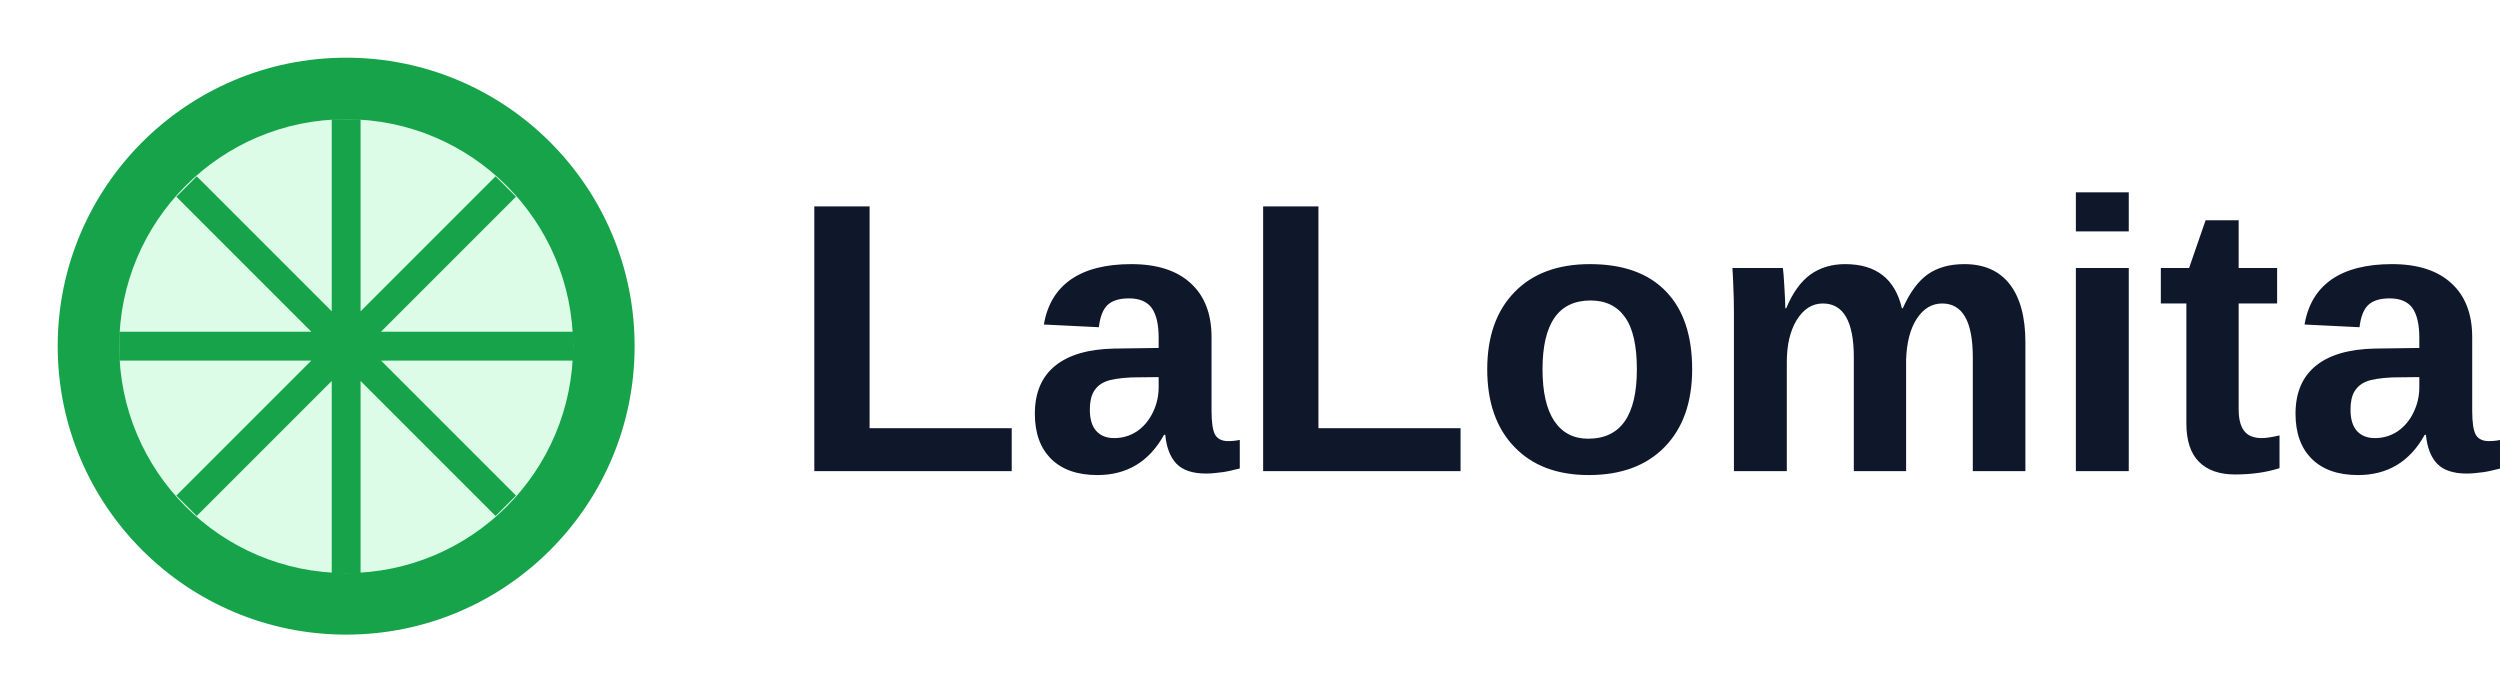
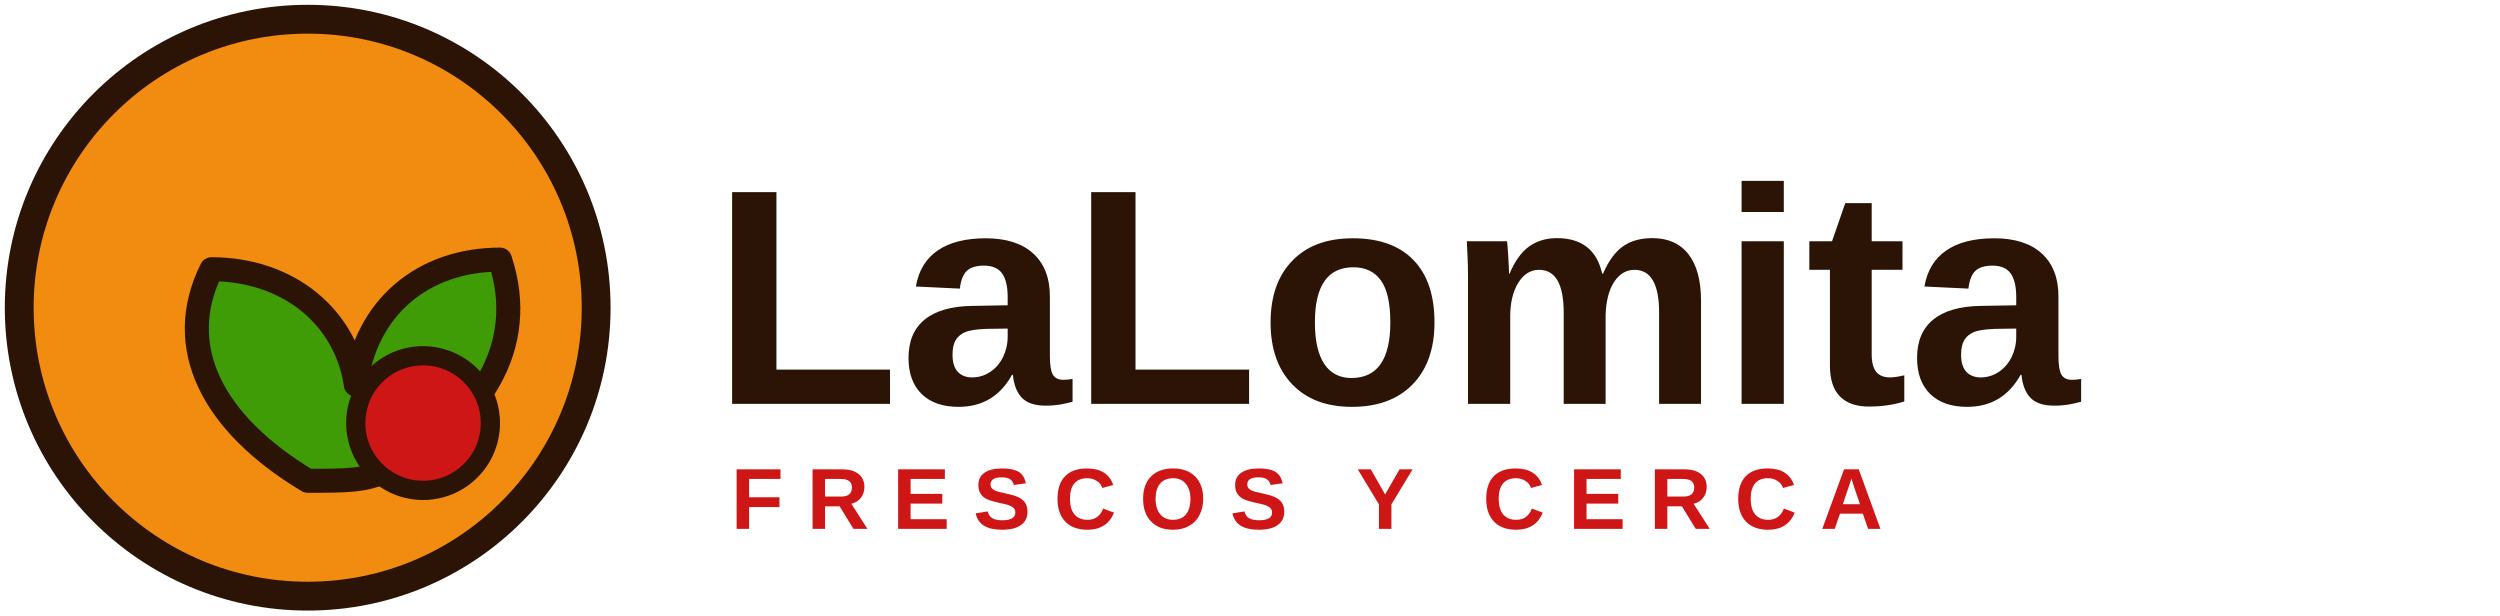
- <svg xmlns="http://www.w3.org/2000/svg" width="130" height="36" viewBox="0 0 130 36" fill="none">
-   <circle cx="18" cy="18" r="15" fill="#16A34A" />
-   <circle cx="18" cy="18" r="11.8" fill="#DCFCE7" />
-   <path d="M18 6.2V29.8M6.2 18H29.8M9.7 9.7L26.3 26.3M26.3 9.7L9.7 26.3" stroke="#16A34A" stroke-width="1.5" />
-   <text x="41" y="24.5" font-family="Arial, Helvetica, sans-serif" font-size="20" font-weight="700" fill="#0F172A">LaLomita</text>
+ <svg xmlns="http://www.w3.org/2000/svg" width="260" height="64" viewBox="0 0 260 64" fill="none" role="img" aria-label="LaLomita">
+   <circle cx="32" cy="32" r="30" fill="#F28C11" stroke="#2B1406" stroke-width="3" />
+   <path d="M32 50C22 44 18 36 22 28c8 0 14 5 15 12 1-8 7-13 15-13 3 9-2 17-12 22-2 1-4 1-8 1Z" fill="#409C06" stroke="#2B1406" stroke-width="2.5" stroke-linejoin="round" />
+   <circle cx="44" cy="44" r="7" fill="#CE1616" stroke="#2B1406" stroke-width="2" />
+   <text x="74" y="42" font-family="Arial, Helvetica, sans-serif" font-size="32" font-weight="800" fill="#2B1406">LaLomita</text>
+   <text x="76" y="55" font-family="Arial, Helvetica, sans-serif" font-size="9" font-weight="700" letter-spacing="2.4" fill="#CE1616">FRESCOS Y CERCA</text>
</svg>
